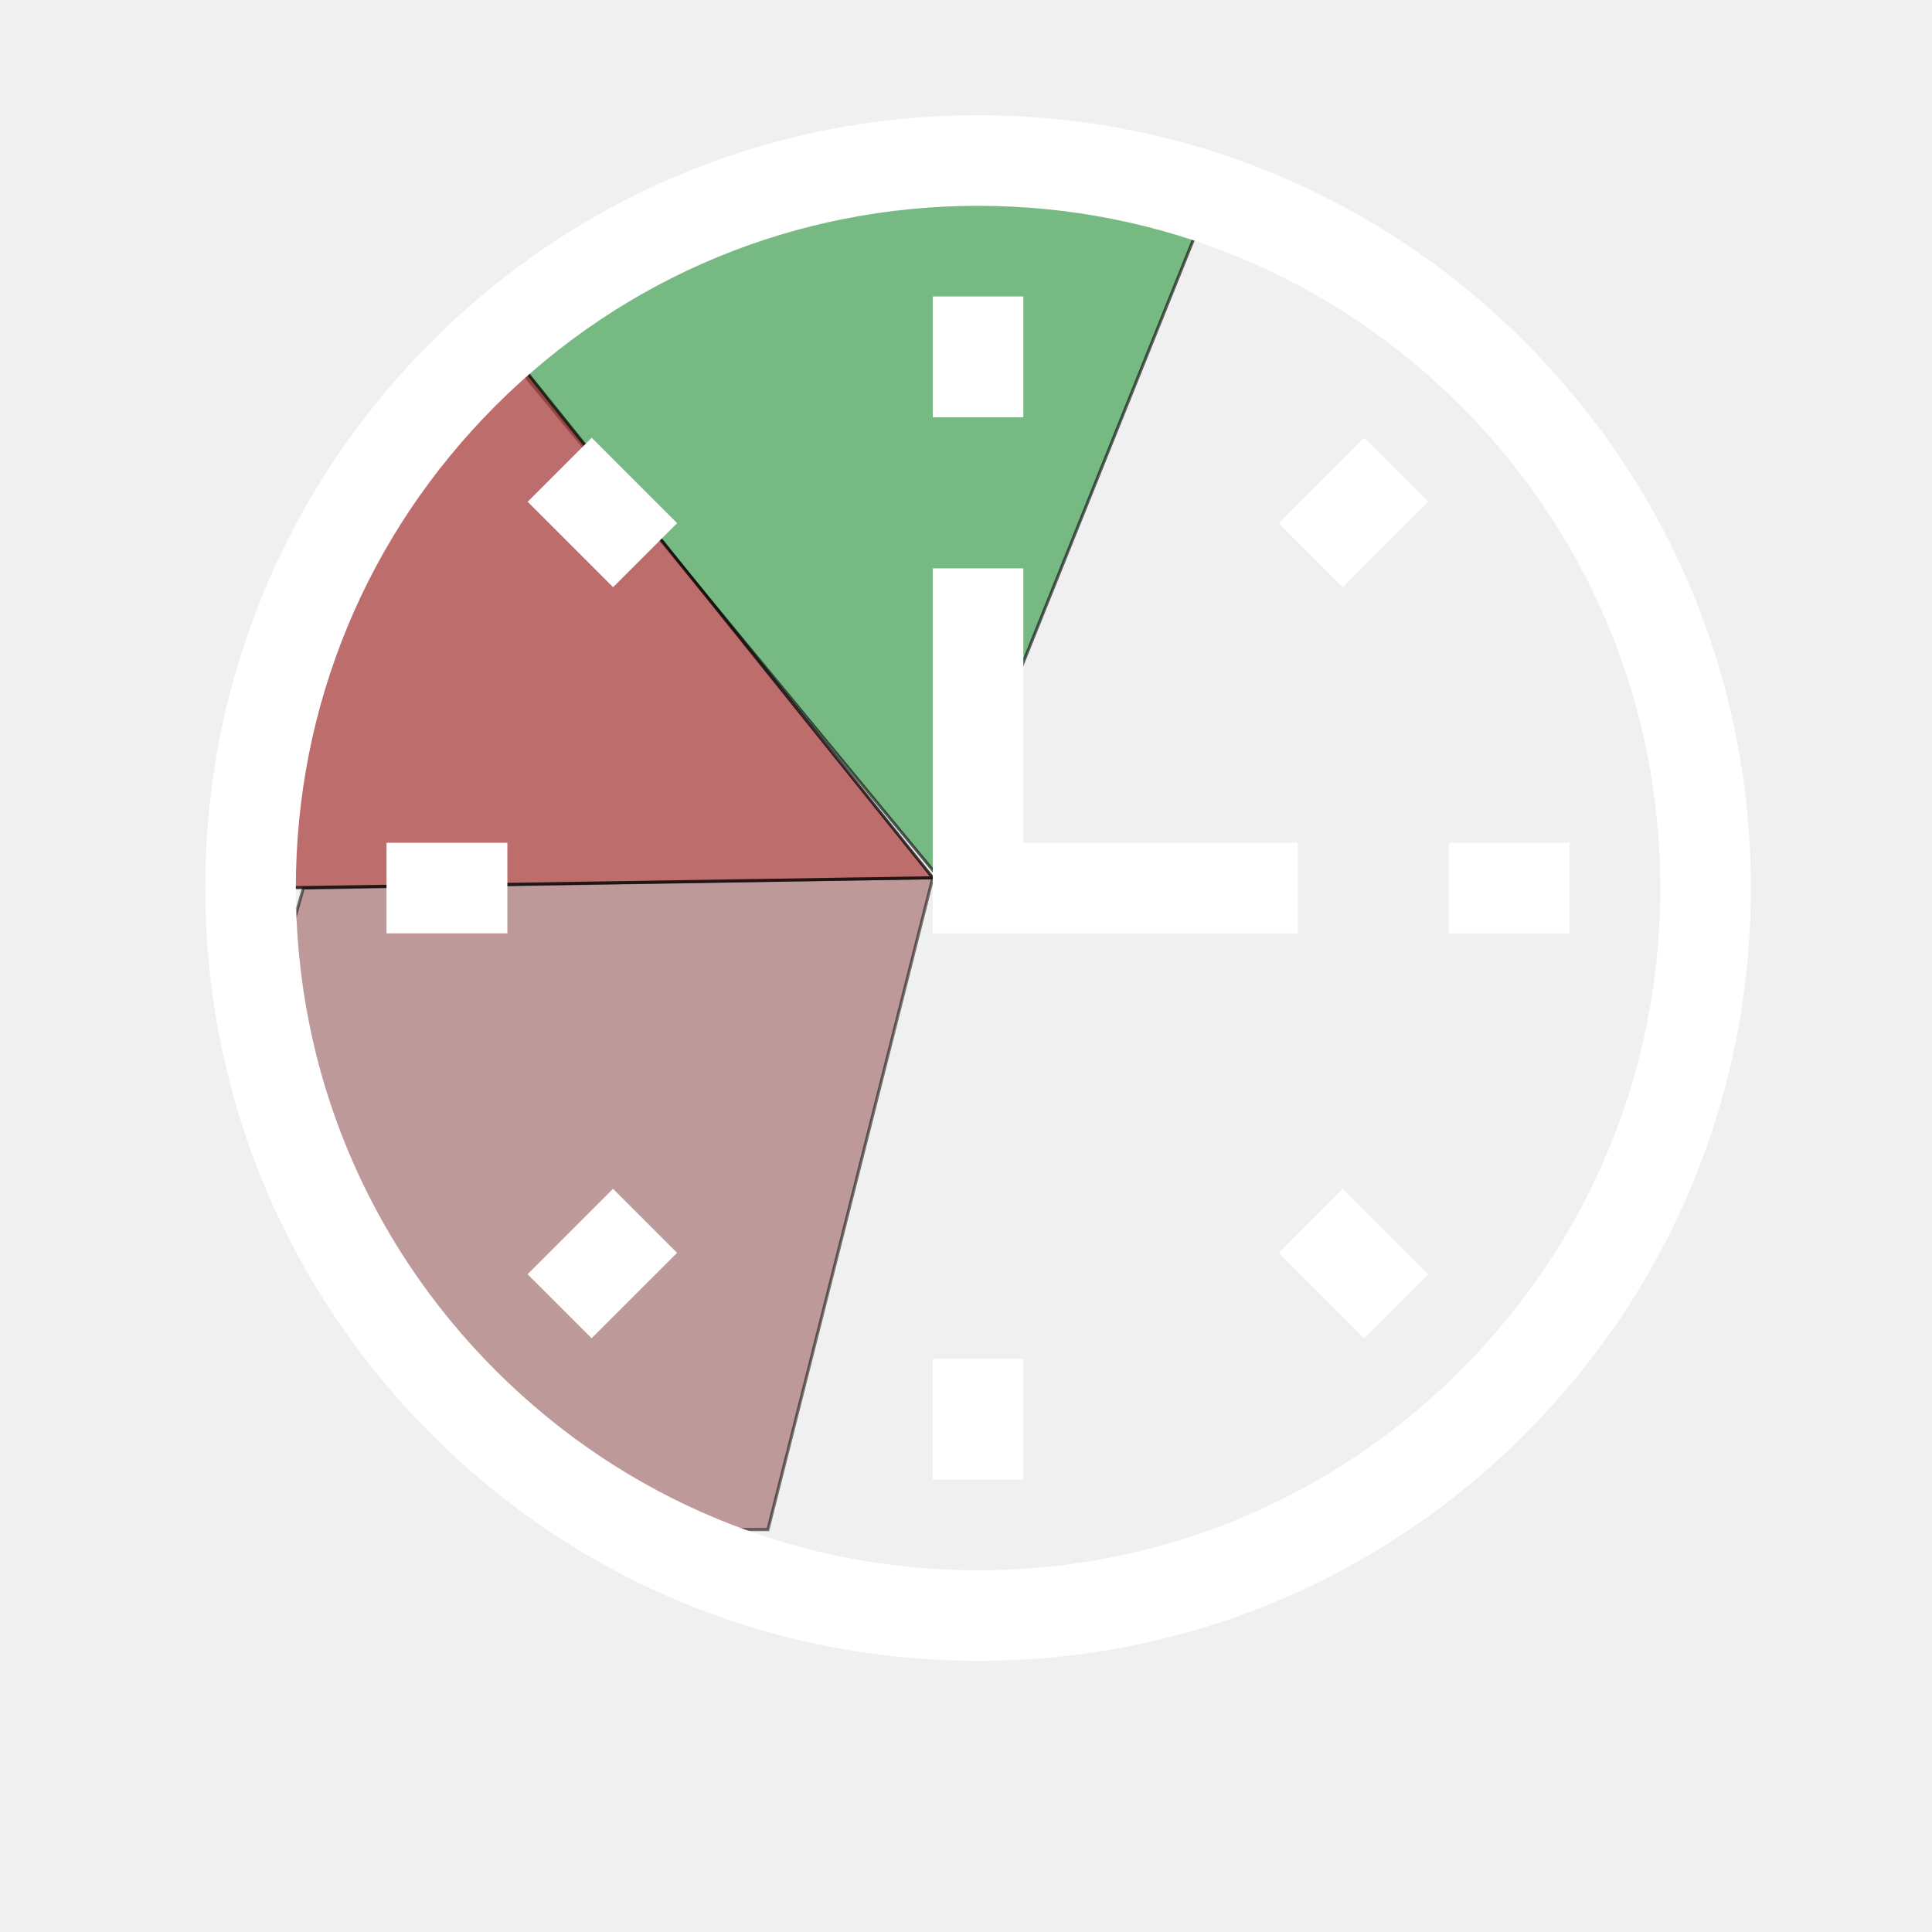
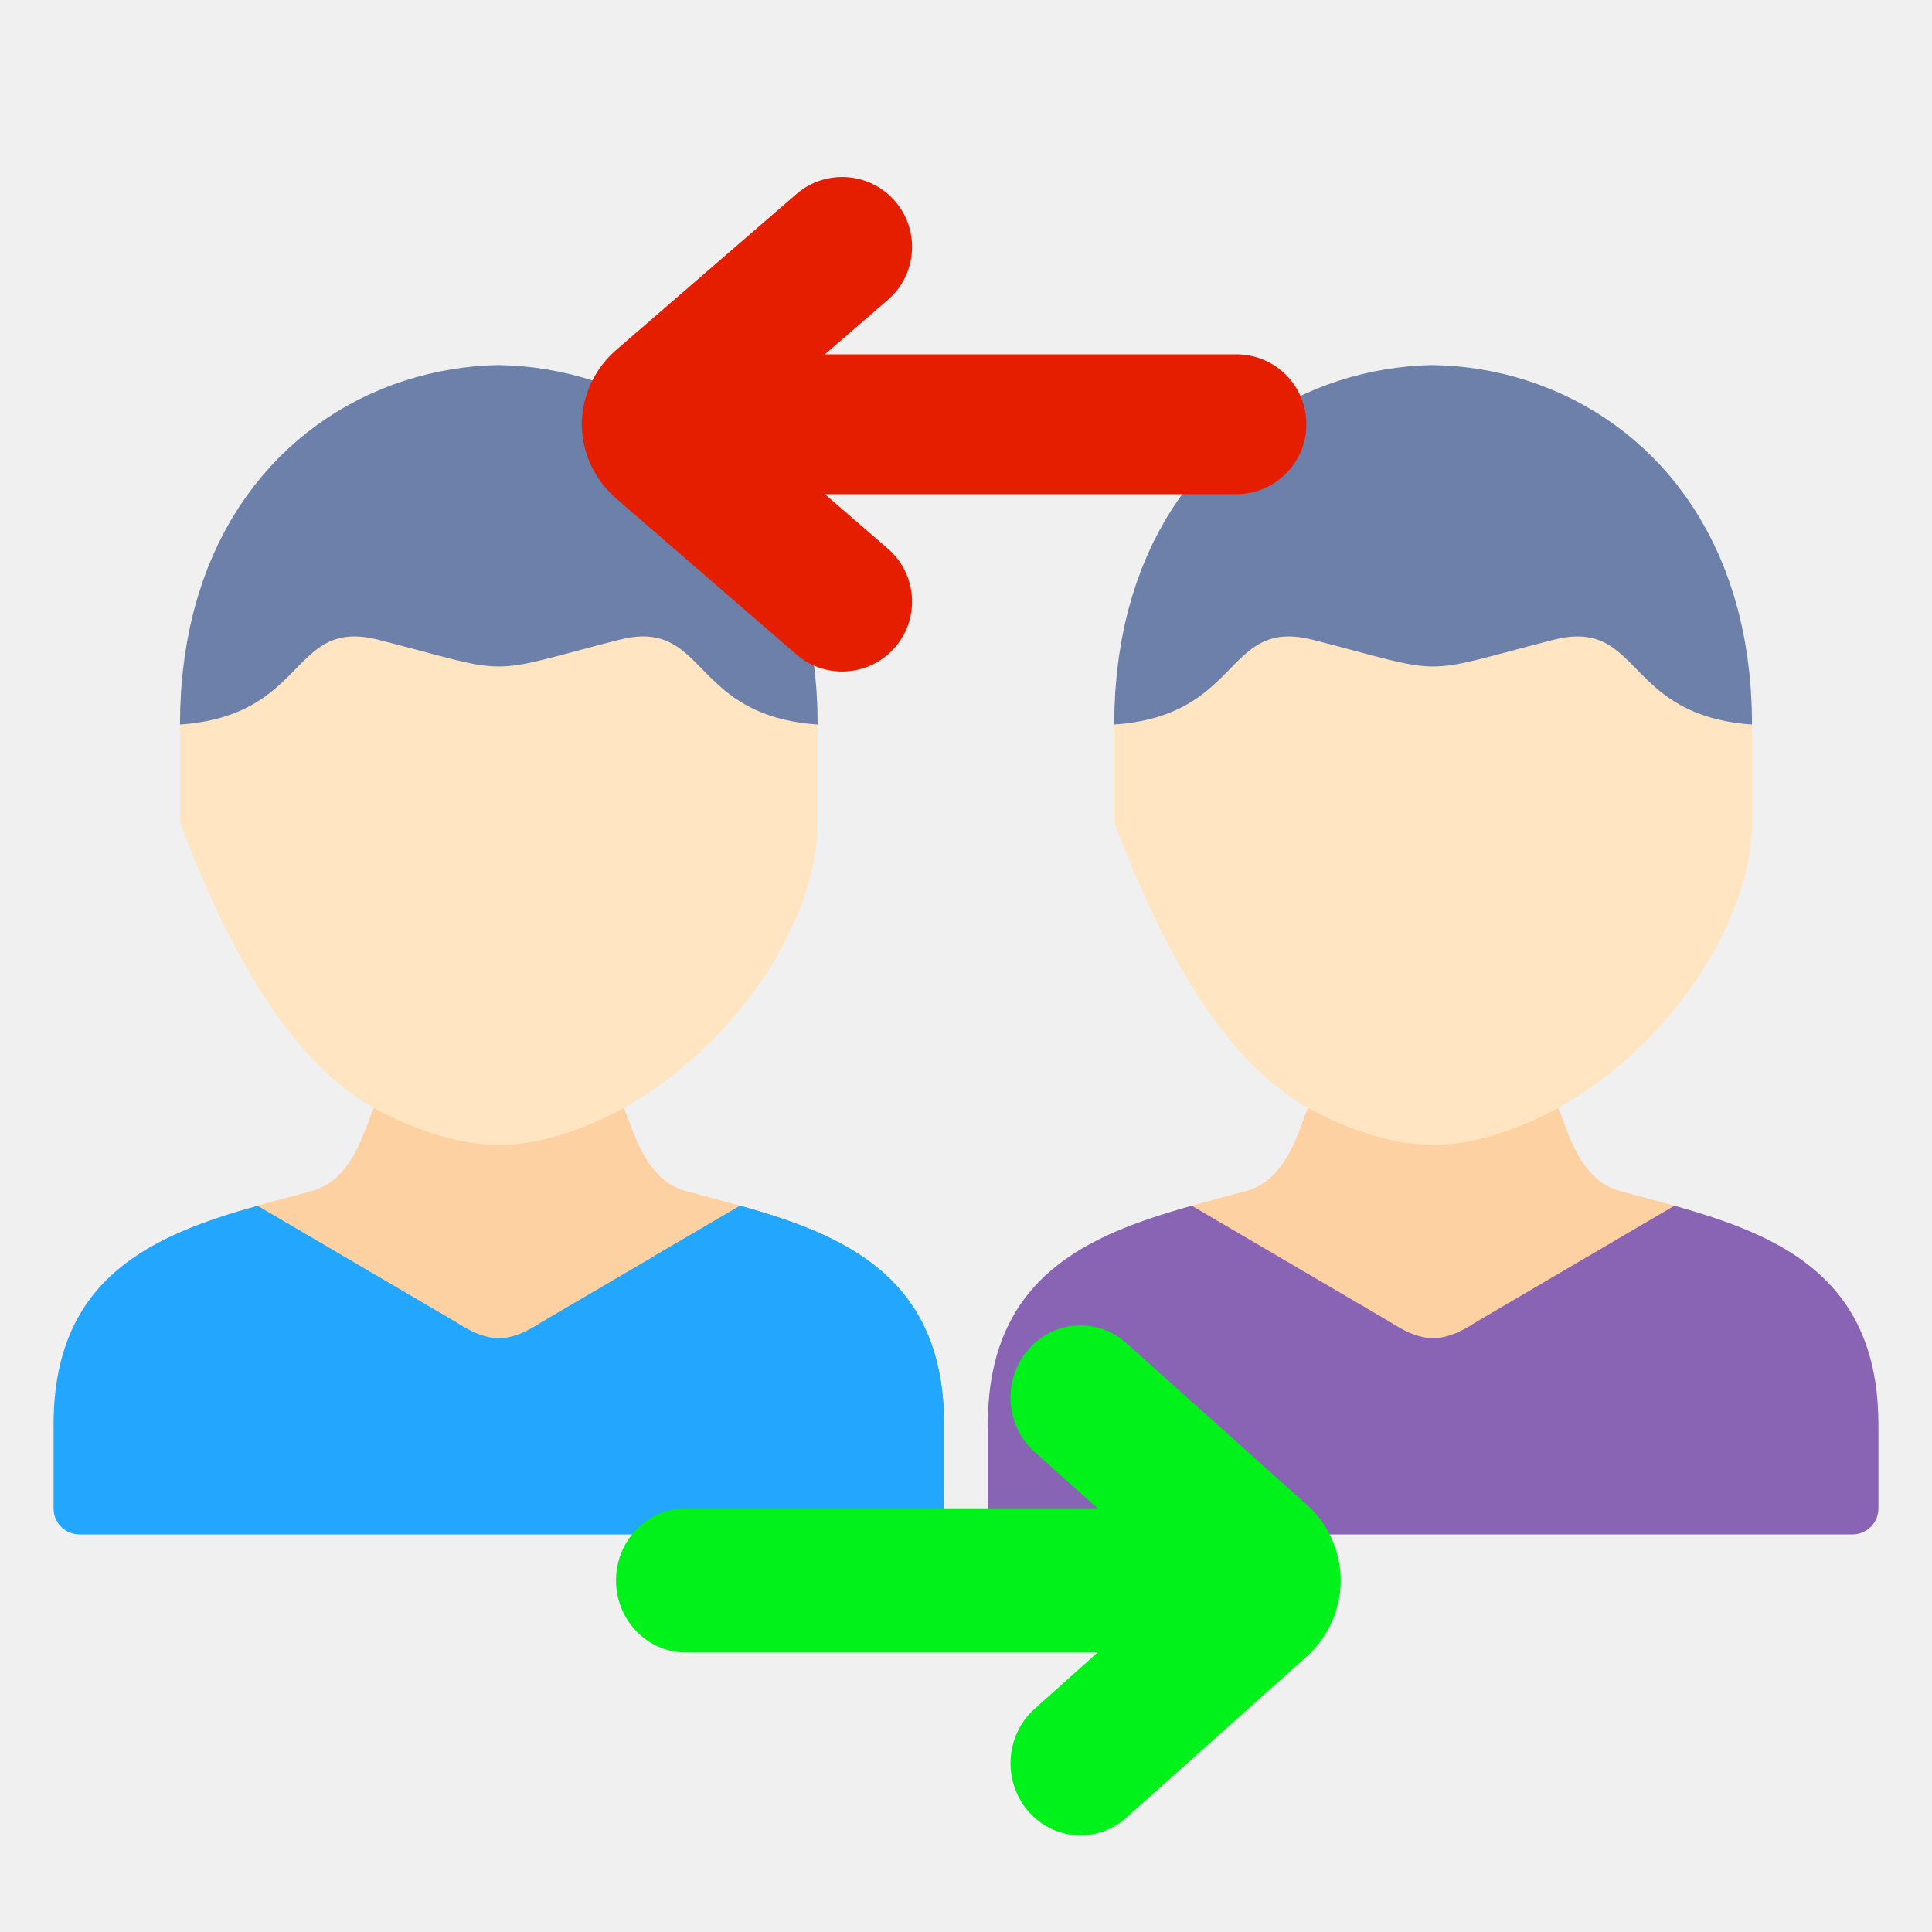
- <svg xmlns="http://www.w3.org/2000/svg" xmlns:xlink="http://www.w3.org/1999/xlink" version="1.1" preserveAspectRatio="xMidYMid meet" viewBox="0 0 640 640" width="50" height="50">
+ <svg xmlns="http://www.w3.org/2000/svg" xmlns:xlink="http://www.w3.org/1999/xlink" version="1.1" preserveAspectRatio="xMidYMid meet" viewBox="0 0 640 640" width="640" height="640">
  <defs>
-     <path d="M171.42 121.51L206.86 79.47L363.87 42.72L396.53 76.39L310.53 290.11L171.42 121.51Z" id="b1pTyg5rVs" />
-     <path d="M88.56 336.11L133.89 427.96L215.02 506.7L254.39 506.7L309 290.77L100.49 294.18L88.56 336.11Z" id="aJtlAfwdJ" />
-     <path d="M168.07 115.4L141.05 145.01L111.23 164.32L88.56 294.18L309 290.77L168.07 115.4Z" id="b1ngCAiLIr" />
-     <path d="M142.98 475.2C94.63 426.84 68 362.56 68 294.18C68 225.8 94.63 161.51 142.98 113.16C191.33 64.8 255.62 38.18 324 38.18C392.38 38.18 456.67 64.8 505.02 113.16C553.37 161.51 580 225.8 580 294.18C580 362.56 553.37 426.84 505.02 475.2C456.67 523.55 392.38 550.18 324 550.18C255.62 550.18 191.33 523.55 142.98 475.2ZM164.19 134.37C121.51 177.06 98 233.81 98 294.18C98 354.54 121.51 411.3 164.19 453.98C206.88 496.67 263.63 520.18 324 520.18C384.37 520.18 441.12 496.67 483.81 453.98C526.49 411.3 550 354.54 550 294.18C550 233.81 526.49 177.06 483.81 134.37C441.12 91.68 384.37 68.18 324 68.18C263.63 68.18 206.88 91.68 164.19 134.37Z" id="a2gz9RYMka" />
-     <path d="M309 98.21L339 98.21L339 138.24L309 138.24L309 98.21Z" id="b1ILvTfjGn" />
-     <path d="M423.6 173.33L451.91 145.03L473.12 166.24L444.81 194.54L423.6 173.33Z" id="gO7Scfq6k" />
-     <path d="M479.93 279.18L519.96 279.18L519.96 309.18L479.93 309.18L479.93 279.18Z" id="bFtiGMST" />
-     <path d="M423.58 415.04L444.79 393.83L473.09 422.14L451.88 443.35L423.58 415.04Z" id="b4SPIJYaaO" />
-     <path d="M309 450.11L339 450.11L339 490.14L309 490.14L309 450.11Z" id="a7fG6er4T2" />
-     <path d="M174.77 422.11L203.08 393.81L224.29 415.02L195.98 443.32L174.77 422.11Z" id="kXoiR21R6" />
-     <path d="M128.04 279.18L168.07 279.18L168.07 309.18L128.04 309.18L128.04 279.18Z" id="djO5hM7yA" />
-     <path d="M174.8 166.22L196.01 145.01L224.31 173.31L203.1 194.52L174.8 166.22Z" id="b1gtHo5Wof" />
-     <path d="M429.89 309.18L309 309.18L309 188.28L339 188.28L339 279.18L429.89 279.18L429.89 309.18Z" id="c1KYWvPLQh" />
-     <path d="" id="d1tBcAMVQ" />
+     <path d="M258.02 179.85L258.03 179.86L259.84 183.79L259.97 184.07L261.16 186.94L261.44 187.6L261.78 188.43L261.78 188.43L263.44 192.93L263.44 192.94L264.94 197.59L264.94 197.59L266.29 202.38L267.47 207.32L268.48 212.41L269.32 217.64L269.98 223.02L270.46 228.54L270.76 234.21L270.85 240.02L174.1 262.21L59.62 240.02L59.72 234.21L60.01 228.54L60.49 223.02L61.16 217.64L62 212.41L63.01 207.32L64.19 202.38L65.54 197.59L67.04 192.94L68.7 188.43L70.5 184.07L72.45 179.86L74.54 175.79L76.76 171.86L79.11 168.08L81.59 164.45L84.18 160.96L86.89 157.62L89.7 154.42L92.62 151.37L95.64 148.47L98.75 145.71L101.95 143.09L105.24 140.62L108.61 138.3L112.05 136.12L115.55 134.09L119.13 132.2L122.76 130.46L126.45 128.87L130.19 127.42L133.97 126.12L137.79 124.96L141.65 123.95L145.53 123.08L149.44 122.36L153.37 121.79L156.07 121.49L156.02 121.47L156.25 121.45L156.49 121.43L156.72 121.41L156.95 121.38L157.18 121.36L157.41 121.34L157.64 121.32L157.87 121.3L158.1 121.28L158.33 121.26L158.56 121.25L158.79 121.23L159.02 121.21L159.25 121.19L159.48 121.18L159.71 121.16L159.94 121.15L160.17 121.13L160.4 121.12L160.63 121.11L160.86 121.09L161.09 121.08L161.32 121.07L161.55 121.06L161.78 121.04L162.01 121.03L162.24 121.02L162.47 121.01L162.7 121L162.93 121L163.16 120.99L163.39 120.98L163.62 120.97L163.85 120.97L164.08 120.96L164.31 120.95L164.54 120.95L164.78 120.94L165.01 120.94L165.24 120.94L169.2 121.07L173.16 121.36L177.1 121.78L181.03 122.36L184.94 123.08L188.83 123.94L192.69 124.96L196.51 126.11L200.29 127.42L204.03 128.87L207.72 130.46L211.35 132.2L214.92 134.09L218.43 136.12L221.87 138.3L225.24 140.62L228.52 143.09L231.72 145.71L234.84 148.47L237.86 151.37L240.78 154.42L243.59 157.62L246.3 160.96L248.89 164.45L251.36 168.08L251.37 168.08L253.71 171.86L255.94 175.79L255.94 175.79L258.02 179.85Z" id="aXEyQDdeE" />
+     <path d="M17.75 499.74C17.75 502.56 19.14 505.07 21.24 506.63C22.63 507.66 24.37 508.29 26.25 508.29C54.05 508.29 276.42 508.29 304.22 508.29C306.1 508.29 307.84 507.66 309.23 506.63C311.38 505.07 312.72 502.56 312.72 499.74C312.72 496.96 312.72 474.66 312.72 471.88C312.72 422.76 279.35 409.02 245.18 399.41C229.19 399.41 101.29 399.41 85.3 399.41C51.13 409.02 17.75 422.76 17.75 471.88C17.75 471.88 17.75 496.96 17.75 499.74Z" id="bf2zunANq" />
+     <path d="M206.62 367.02L206.83 367.47L207.05 367.97L207.28 368.51L207.51 369.09L207.74 369.7L207.99 370.35L208.24 371.02L208.5 371.73L208.78 372.46L209.06 373.21L209.36 373.99L209.66 374.78L209.98 375.59L210.32 376.41L210.67 377.24L211.04 378.09L211.42 378.93L211.83 379.79L212.25 380.64L212.69 381.49L213.15 382.34L213.63 383.18L214.14 384.01L214.67 384.84L215.22 385.65L215.8 386.44L216.4 387.21L217.03 387.97L217.69 388.7L218.38 389.4L219.1 390.08L219.84 390.72L220.62 391.33L221.43 391.91L222.27 392.45L223.15 392.95L224.06 393.4L225.01 393.81L225.99 394.17L227.01 394.49L227.46 394.61L227.91 394.73L228.35 394.85L228.8 394.97L229.25 395.09L229.7 395.21L230.15 395.33L230.6 395.45L231.05 395.57L231.51 395.69L231.96 395.82L232.41 395.94L232.86 396.06L233.32 396.18L233.77 396.3L234.22 396.42L234.68 396.55L235.13 396.67L235.59 396.79L236.04 396.91L236.5 397.03L236.96 397.16L237.41 397.28L237.87 397.4L238.32 397.53L238.78 397.65L239.24 397.77L239.69 397.9L240.15 398.02L240.61 398.15L241.06 398.27L241.52 398.4L241.98 398.52L242.44 398.65L242.89 398.77L243.35 398.9L243.81 399.02L244.26 399.15L244.72 399.28L245.18 399.41L215.88 416.58L215.88 416.58L179.55 437.88L178.72 438.4L177.92 438.9L177.12 439.38L176.34 439.82L175.58 440.24L174.83 440.63L174.09 441L173.37 441.33L172.65 441.65L171.95 441.93L171.25 442.19L170.56 442.41L169.88 442.62L169.2 442.79L168.54 442.94L167.87 443.06L167.21 443.16L166.55 443.23L165.89 443.27L165.24 443.28L164.58 443.27L163.92 443.23L163.26 443.16L162.6 443.06L161.94 442.94L161.27 442.79L160.59 442.62L159.91 442.41L159.22 442.19L158.53 441.93L157.82 441.65L157.11 441.33L156.38 441L155.64 440.63L154.89 440.24L154.13 439.82L153.35 439.38L152.56 438.9L151.75 438.4L150.92 437.88L85.3 399.41L85.76 399.28L86.21 399.15L86.67 399.02L87.13 398.9L87.58 398.77L88.04 398.65L88.5 398.52L88.95 398.4L89.41 398.27L89.87 398.15L90.32 398.02L90.78 397.9L91.24 397.77L91.69 397.65L92.15 397.53L92.61 397.4L93.06 397.28L93.52 397.16L93.98 397.03L94.43 396.91L94.89 396.79L95.34 396.67L95.8 396.55L96.25 396.42L96.7 396.3L97.16 396.18L98.06 395.94L98.52 395.82L98.97 395.69L99.42 395.57L99.87 395.45L100.32 395.33L100.77 395.21L101.22 395.09L101.67 394.97L102.12 394.85L102.57 394.73L103.02 394.61L103.46 394.49L104.48 394.17L105.47 393.81L106.41 393.4L107.33 392.95L108.2 392.45L109.05 391.91L109.86 391.34L110.63 390.72L111.38 390.08L112.1 389.4L112.37 389.12L112.36 389.12L112.87 388.59L113.36 388.06L113.74 387.61L113.92 387.4L114.16 387.1L114.68 386.44L115.25 385.65L115.81 384.84L116.34 384.01L116.84 383.18L117.33 382.34L117.79 381.49L118.23 380.64L118.65 379.79L119.05 378.93L119.44 378.09L119.8 377.24L120.16 376.41L120.49 375.59L120.81 374.78L121.12 373.99L121.41 373.21L121.7 372.46L121.97 371.73L122.23 371.02L122.49 370.35L122.73 369.7L122.97 369.09L123.2 368.51L123.42 367.97L123.64 367.47L123.68 367.4L123.7 367.35L123.86 367.02L123.86 367.02L123.86 367.02L206.61 367.02L206.61 367.02L206.62 367.02Z" id="a3uSk9OVko" />
+     <path d="M205.53 367.62L205.16 367.81L204.8 368.01L204.43 368.2L204.07 368.39L203.7 368.59L203.33 368.77L202.97 368.96L202.6 369.15L202.23 369.33L201.86 369.52L201.49 369.7L201.12 369.88L200.75 370.06L200.38 370.24L200.01 370.42L199.64 370.59L199.26 370.76L198.89 370.94L198.52 371.11L198.14 371.28L197.77 371.44L197.39 371.61L197.01 371.77L196.64 371.94L196.26 372.1L195.88 372.26L195.5 372.42L195.12 372.57L194.74 372.73L194.36 372.88L193.98 373.03L193.6 373.18L193.21 373.33L192.83 373.48L192.45 373.62L192.06 373.77L191.68 373.91L191.68 373.91L190.25 374.43L188.84 374.92L187.45 375.39L186.07 375.83L184.7 376.24L183.35 376.63L182.01 376.99L180.68 377.32L179.35 377.63L178.04 377.91L176.74 378.16L175.44 378.39L174.15 378.59L172.87 378.76L171.59 378.91L170.31 379.03L169.04 379.12L167.77 379.19L166.5 379.23L165.24 379.24L163.97 379.23L162.7 379.19L161.44 379.12L160.16 379.03L158.89 378.91L157.61 378.76L156.33 378.59L155.04 378.39L153.74 378.16L152.43 377.91L151.12 377.63L149.8 377.32L148.47 376.99L147.13 376.63L145.77 376.24L144.41 375.83L143.03 375.39L141.63 374.92L140.23 374.43L138.8 373.91L138.8 373.91L138.42 373.77L138.04 373.62L137.65 373.48L137.27 373.33L136.89 373.18L136.82 373.15L136.69 373.1L136.48 373.02L136.33 372.97L136.19 372.91L135.98 372.83L136.01 372.83L135.75 372.73L135.37 372.57L134.99 372.42L134.62 372.26L134.24 372.1L133.86 371.94L133.48 371.77L133.11 371.61L132.73 371.44L132.35 371.28L131.98 371.11L131.6 370.94L131.23 370.77L130.86 370.59L130.48 370.42L130.11 370.24L129.74 370.06L129.37 369.88L128.99 369.7L128.62 369.52L128.25 369.34L127.88 369.15L127.52 368.96L127.15 368.78L126.78 368.59L126.41 368.4L126.05 368.2L125.68 368.01L125.31 367.81L124.95 367.62L124.59 367.42L124.22 367.22L123.86 367.02L122.04 365.97L120.24 364.86L118.44 363.67L116.66 362.42L114.88 361.11L113.12 359.72L111.37 358.27L109.62 356.75L107.89 355.16L106.17 353.5L104.46 351.78L102.77 349.99L101.08 348.13L99.4 346.2L97.74 344.2L96.08 342.14L94.44 340.01L92.81 337.81L91.18 335.55L89.57 333.21L87.97 330.81L86.38 328.34L84.8 325.8L83.24 323.2L81.68 320.53L80.13 317.79L78.6 314.98L77.07 312.1L75.56 309.16L74.06 306.15L72.56 303.07L71.08 299.93L69.61 296.71L68.15 293.43L66.71 290.08L65.27 286.66L63.84 283.18L62.43 279.63L61.02 276.01L59.63 272.32L59.63 240.02L62.74 239.74L65.68 239.36L68.45 238.87L71.07 238.3L73.52 237.64L75.84 236.9L78.02 236.1L80.07 235.22L81.99 234.29L83.81 233.3L85.52 232.27L87.14 231.2L88.66 230.1L90.11 228.97L91.48 227.82L92.79 226.66L94.04 225.49L95.25 224.33L96.41 223.17L97.54 222.02L98.64 220.89L99.73 219.79L100.81 218.72L101.89 217.7L102.97 216.71L104.07 215.78L105.19 214.91L106.35 214.11L107.54 213.38L108.78 212.72L110.07 212.16L111.43 211.68L112.86 211.3L114.37 211.03L115.96 210.87L117.65 210.83L119.44 210.91L121.35 211.12L123.37 211.48L125.52 211.97L127.2 212.41L128.83 212.83L130.41 213.24L131.94 213.64L133.43 214.03L134.86 214.41L136.25 214.78L137.6 215.14L138.9 215.48L140.16 215.82L141.38 216.14L142.56 216.46L143.7 216.76L144.81 217.05L145.88 217.33L146.92 217.6L147.93 217.86L148.9 218.11L149.85 218.35L150.76 218.57L151.65 218.79L152.52 218.99L153.36 219.19L154.18 219.37L154.97 219.54L155.75 219.7L156.5 219.85L157.24 219.99L157.97 220.11L158.67 220.23L159.37 220.34L160.05 220.43L160.72 220.51L161.39 220.58L162.04 220.64L162.69 220.69L163.33 220.73L163.97 220.76L164.61 220.78L165.24 220.78L165.88 220.78L166.52 220.76L167.16 220.73L167.8 220.69L168.45 220.64L169.11 220.58L169.77 220.51L170.44 220.43L171.13 220.34L171.82 220.23L172.53 220.11L173.26 219.99L174 219.85L174.75 219.7L175.53 219.54L176.32 219.37L177.14 219.19L177.98 218.99L178.84 218.79L179.73 218.57L180.65 218.35L181.59 218.11L182.57 217.86L183.57 217.6L184.61 217.33L185.68 217.05L186.79 216.76L187.93 216.46L189.11 216.15L190.33 215.82L191.59 215.48L192.89 215.14L194.23 214.78L195.62 214.41L197.05 214.03L198.54 213.64L200.07 213.24L201.65 212.83L203.28 212.41L204.96 211.97L207.11 211.48L209.13 211.12L211.04 210.91L212.83 210.83L214.52 210.87L216.11 211.03L217.62 211.3L219.05 211.68L220.41 212.16L221.71 212.72L222.95 213.38L224.14 214.11L225.3 214.91L226.42 215.78L227.52 216.71L228.61 217.7L229.69 218.72L230.77 219.79L231.85 220.89L232.96 222.02L234.09 223.17L235.25 224.33L236.46 225.49L237.71 226.66L239.02 227.82L240.39 228.97L241.84 230.1L243.36 231.2L244.98 232.27L246.69 233.3L248.49 234.28L248.52 234.3L250.43 235.22L252.36 236.04L252.58 236.14L254.6 236.88L254.78 236.95L256.84 237.6L257.02 237.66L259.23 238.25L259.64 238.35L261.99 238.86L262.17 238.9L264.54 239.31L264.95 239.38L267.52 239.71L268.05 239.77L270.85 240.02L270.85 272.32L270.8 274.84L270.65 277.39L270.39 279.96L270.04 282.55L269.59 285.16L269.05 287.79L268.41 290.42L267.68 293.07L266.86 295.72L265.95 298.38L264.96 301.04L263.88 303.7L262.72 306.35L261.47 309L260.15 311.64L258.75 314.27L257.28 316.89L255.73 319.48L254.11 322.06L252.42 324.62L250.67 327.15L248.84 329.65L246.95 332.13L245 334.57L242.98 336.97L240.91 339.34L238.78 341.67L236.59 343.95L234.35 346.19L232.05 348.38L229.71 350.52L227.31 352.6L224.87 354.63L222.39 356.6L219.86 358.5L217.29 360.35L214.67 362.12L212.02 363.83L209.34 365.46L206.62 367.02L206.25 367.22L205.89 367.42L205.53 367.62Z" id="b2BhQaPok1" />
+     <path d="M215.88 416.58C250.05 426.2 283.42 439.98 283.42 489.05C283.42 490.22 283.42 496.08 283.42 506.63L283.42 508.29C295.9 508.29 302.84 508.29 304.22 508.29C306.1 508.29 307.84 507.66 309.23 506.63C311.38 505.07 312.72 502.56 312.72 499.74C312.72 496.96 312.72 474.66 312.72 471.88C312.72 422.76 279.35 409.02 245.18 399.41C239.32 402.84 221.74 413.15 215.88 416.58Z" id="eS07m13eE" />
+     <path d="M575.81 202.38L575.81 202.38L575.81 202.38L576.99 207.32L578 212.41L578.84 217.64L578.84 217.64L578.87 217.81L579.51 223.02L579.99 228.54L580.28 234.21L580.38 240.02L580.38 240.02L483.58 262.21L369.1 240.02L369.2 234.21L369.49 228.54L369.97 223.02L370.64 217.64L371.48 212.41L372.49 207.32L373.67 202.38L375.02 197.59L376.53 192.94L378.18 188.43L379.99 184.07L381.94 179.86L384.03 175.79L386.25 171.86L388.6 168.08L391.08 164.45L393.67 160.96L396.38 157.62L399.2 154.42L402.12 151.37L405.14 148.47L408.25 145.71L411.45 143.09L414.74 140.62L418.1 138.3L421.54 136.12L425.05 134.09L428.63 132.2L432.26 130.46L435.95 128.87L439.68 127.42L443.46 126.12L447.28 124.96L451.14 123.95L455.02 123.08L458.93 122.36L462.86 121.79L465.59 121.49L465.55 121.47L465.78 121.45L466 121.43L466.23 121.41L466.46 121.38L466.69 121.36L466.92 121.34L467.15 121.32L467.38 121.3L467.61 121.28L467.84 121.26L468.07 121.25L468.3 121.23L468.52 121.21L468.75 121.19L468.98 121.18L469.21 121.16L469.44 121.15L469.67 121.13L469.9 121.12L470.13 121.11L470.36 121.09L470.59 121.08L470.82 121.07L471.05 121.06L471.28 121.04L471.51 121.03L471.74 121.02L471.97 121.01L472.2 121L472.43 121L472.66 120.99L472.89 120.98L473.12 120.97L473.35 120.97L473.58 120.96L473.8 120.95L474.03 120.95L474.26 120.94L474.49 120.94L474.72 120.94L478.68 121.07L482.64 121.36L486.58 121.78L490.51 122.36L494.43 123.08L498.31 123.94L502.17 124.96L505.99 126.11L509.78 127.42L513.51 128.87L517.2 130.46L520.84 132.2L524.41 134.09L527.92 136.12L531.37 138.3L534.73 140.62L538.02 143.09L541.22 145.71L544.34 148.47L547.36 151.37L550.28 154.42L553.1 157.62L555.81 160.96L558.4 164.45L560.88 168.08L563.23 171.86L565.45 175.79L567.54 179.85L569.49 184.07L571.3 188.43L572.96 192.93L572.96 192.94L574.46 197.59L575.81 202.38Z" id="a3ETj2EzwW" />
+     <path d="M579.63 407.88L582 408.92L584.33 410.02L586.61 411.16L588.86 412.36L591.06 413.61L593.21 414.92L595.31 416.3L597.35 417.74L599.34 419.25L601.27 420.83L603.13 422.48L604.92 424.21L606.65 426.02L606.65 426.02L608.3 427.92L609.87 429.9L610.52 430.8L611.37 431.96L611.46 432.11L612.78 434.12L614.11 436.38L615.34 438.73L615.79 439.68L616.49 441.18L616.58 441.41L617.54 443.74L618.5 446.4L619.35 449.17L620.1 452.06L620.74 455.05L621.28 458.17L621.7 461.41L621.89 463.59L622 464.77L622.18 468.26L622.25 471.88L622.25 499.74L622.24 499.95L622.24 500.16L622.22 500.37L622.21 500.58L622.18 500.78L622.15 500.99L622.15 500.99L622.12 501.19L622.08 501.39L622.08 501.39L622.04 501.59L622.04 501.59L622 501.79L622 501.79L621.94 501.98L621.89 502.18L621.89 502.18L621.83 502.37L621.83 502.37L621.76 502.56L621.76 502.56L621.69 502.75L621.62 502.93L621.54 503.12L621.46 503.3L621.38 503.48L621.37 503.48L621.28 503.66L621.28 503.66L621.19 503.83L621.19 503.83L621.09 504L621.09 504.01L620.99 504.17L620.88 504.34L620.77 504.51L620.66 504.67L620.66 504.67L620.54 504.83L620.42 504.99L620.42 504.99L620.3 505.14L620.17 505.29L620.17 505.29L620.04 505.44L619.91 505.59L619.77 505.73L619.77 505.73L619.63 505.87L619.63 505.87L619.48 506L619.33 506.13L619.18 506.26L619.03 506.39L618.87 506.51L618.71 506.63L618.61 506.71L618.5 506.78L618.39 506.86L618.29 506.93L618.18 507L618.07 507.07L617.95 507.13L617.84 507.2L617.72 507.26L617.61 507.32L617.49 507.39L617.37 507.44L617.25 507.5L617.13 507.56L617.01 507.61L616.89 507.66L616.77 507.71L616.64 507.76L616.52 507.8L616.39 507.85L616.27 507.89L616.14 507.93L616.01 507.97L615.88 508L615.75 508.04L615.62 508.07L615.48 508.1L615.35 508.12L615.22 508.15L615.08 508.17L614.95 508.19L614.81 508.21L614.68 508.23L614.54 508.25L614.4 508.26L614.26 508.27L614.12 508.28L613.98 508.28L613.84 508.29L613.7 508.29L335.73 508.29L335.59 508.29L335.45 508.28L335.31 508.28L335.18 508.27L335.04 508.26L334.9 508.25L334.76 508.23L334.63 508.21L334.49 508.19L334.36 508.17L334.23 508.15L334.09 508.12L333.96 508.1L333.83 508.07L333.7 508.04L333.57 508L333.44 507.97L333.31 507.93L333.19 507.89L333.06 507.85L332.94 507.8L332.81 507.76L332.69 507.71L332.56 507.66L332.44 507.61L332.32 507.56L332.2 507.5L332.08 507.44L331.96 507.39L331.85 507.32L331.73 507.26L331.61 507.2L331.5 507.13L331.39 507.07L331.27 507L331.16 506.93L331.05 506.86L330.94 506.78L330.83 506.71L330.72 506.63L330.57 506.51L330.41 506.39L330.26 506.26L330.12 506.14L329.97 506L329.83 505.87L329.69 505.73L329.55 505.59L329.42 505.44L329.29 505.29L329.17 505.14L329.04 504.99L328.92 504.83L328.81 504.67L328.7 504.51L328.59 504.34L328.48 504.18L328.38 504.01L328.28 503.83L328.19 503.66L328.1 503.48L328.02 503.3L327.93 503.12L327.86 502.94L327.78 502.75L327.72 502.56L327.65 502.37L327.59 502.18L327.54 501.98L327.48 501.79L327.44 501.59L327.4 501.39L327.36 501.19L327.33 500.99L327.3 500.78L327.28 500.58L327.26 500.37L327.24 500.16L327.24 499.95L327.23 499.74L327.23 471.88L327.3 468.26L327.48 464.77L327.78 461.41L328.2 458.17L328.74 455.05L329.38 452.06L330.13 449.17L330.98 446.4L331.93 443.74L332.98 441.18L334.13 438.73L335.37 436.38L336.69 434.12L338.1 431.96L339.6 429.9L341.17 427.92L342.82 426.02L344.54 424.21L346.33 422.48L348.19 420.83L350.12 419.25L352.1 417.74L354.14 416.3L356.24 414.92L358.39 413.61L360.59 412.36L362.83 411.16L365.12 410.02L367.45 408.92L369.81 407.88L372.21 406.88L374.63 405.92L377.09 405L379.57 404.12L382.07 403.27L384.58 402.45L387.12 401.65L389.66 400.88L392.22 400.14L394.78 399.41L554.65 399.41L557.22 400.14L559.77 400.88L562.32 401.65L564.85 402.45L567.37 403.27L569.87 404.12L572.35 405L574.81 405.92L577.24 406.88L577.24 406.88L579.63 407.88Z" id="b3NC7Flst" />
+     <path d="M516.57 367.97L516.79 368.51L517.02 369.09L517.25 369.7L517.5 370.35L517.75 371.02L518.01 371.73L518.28 372.46L518.56 373.21L518.85 373.99L519.16 374.78L519.48 375.59L519.81 376.41L520.16 377.24L520.53 378.09L520.91 378.93L521.31 379.79L521.73 380.64L522.17 381.49L522.63 382.34L523.12 383.18L523.62 384.01L524.15 384.84L524.7 385.65L525.28 386.44L525.88 387.21L526.51 387.97L527.17 388.7L527.86 389.4L528.57 390.08L529.32 390.72L530.1 391.33L530.91 391.91L531.75 392.45L532.63 392.95L532.63 392.95L533.54 393.4L534.49 393.81L535.47 394.17L536.49 394.49L536.94 394.61L537.39 394.73L537.83 394.85L538.28 394.97L538.73 395.09L539.18 395.21L539.63 395.33L540.08 395.45L540.53 395.57L540.98 395.69L541.44 395.82L541.89 395.94L542.34 396.06L542.8 396.18L543.25 396.3L543.7 396.42L544.16 396.55L544.61 396.67L545.07 396.79L545.52 396.91L545.98 397.03L546.43 397.16L546.89 397.28L547.35 397.4L547.8 397.53L548.26 397.65L548.72 397.77L549.17 397.9L549.63 398.02L550.09 398.15L550.54 398.27L551 398.4L551.46 398.52L551.91 398.65L552.37 398.77L552.83 398.9L553.28 399.02L553.74 399.15L554.2 399.28L554.65 399.41L489.08 437.88L488.25 438.4L487.44 438.9L486.65 439.38L485.87 439.82L485.1 440.24L484.35 440.63L483.61 441L482.89 441.33L482.17 441.65L481.46 441.93L480.77 442.19L480.08 442.41L479.39 442.62L478.72 442.79L478.05 442.94L477.38 443.06L476.72 443.16L476.06 443.23L475.4 443.27L474.74 443.28L474.08 443.27L473.42 443.23L472.76 443.16L472.1 443.06L471.43 442.94L470.76 442.79L470.09 442.62L469.4 442.41L468.71 442.19L468.02 441.93L467.31 441.65L466.59 441.33L465.87 441L465.13 440.63L464.38 440.24L463.61 439.82L462.83 439.38L462.04 438.9L461.23 438.4L460.4 437.88L394.78 399.41L395.24 399.28L395.7 399.15L396.16 399.02L396.62 398.9L397.08 398.77L397.53 398.65L397.99 398.52L398.45 398.4L398.91 398.27L399.37 398.15L399.82 398.02L400.28 397.9L400.74 397.77L401.19 397.65L401.65 397.53L402.11 397.4L402.56 397.28L403.02 397.16L403.47 397.03L403.93 396.91L404.38 396.79L404.84 396.67L405.29 396.55L405.74 396.42L406.2 396.3L406.65 396.18L407.55 395.94L408 395.82L408.46 395.69L408.91 395.57L409.36 395.45L409.81 395.33L410.26 395.21L410.7 395.09L411.15 394.97L411.6 394.85L412.05 394.73L412.49 394.61L412.94 394.49L413.97 394.17L414.95 393.81L415.9 393.4L416.82 392.95L417.7 392.45L418.54 391.91L419.35 391.34L420.13 390.72L420.88 390.08L421.6 389.4L422.26 388.73L422.3 388.68L422.95 387.97L423.58 387.22L423.59 387.21L424.19 386.44L424.77 385.65L425.31 384.85L425.33 384.82L425.85 384.01L426.33 383.23L426.41 383.08L426.76 382.48L426.9 382.23L427.18 381.72L427.3 381.49L427.53 381.04L427.64 380.83L427.94 380.23L428.25 379.6L428.54 378.97L428.83 378.34L429.11 377.72L429.37 377.1L429.63 376.48L429.88 375.87L430.12 375.26L430.36 374.67L430.58 374.08L430.8 373.5L431.02 372.94L431.22 372.38L431.42 371.84L431.62 371.31L431.81 370.8L431.99 370.3L432.17 369.82L432.35 369.36L432.52 368.92L432.69 368.5L432.86 368.09L433.02 367.71L433.18 367.35L433.34 367.02L433.34 367.02L433.34 367.02L516.14 367.02L516.35 367.47L516.57 367.97Z" id="bunD1OMWD" />
+     <path d="M472.21 379.19L470.94 379.12L469.66 379.03L468.39 378.91L467.11 378.76L465.83 378.59L464.54 378.39L463.24 378.16L461.93 377.91L460.62 377.63L459.3 377.32L457.96 376.99L456.62 376.63L455.27 376.24L453.9 375.83L452.52 375.39L451.12 374.92L449.71 374.43L448.28 373.91L448.21 373.88L447.9 373.77L447.52 373.62L447.14 373.48L446.75 373.33L446.37 373.18L446.34 373.17L446.31 373.16L446.17 373.1L445.95 373.02L445.81 372.97L445.67 372.91L445.46 372.83L445.49 372.83L445.23 372.73L444.85 372.57L444.47 372.42L444.1 372.26L443.72 372.1L443.34 371.94L442.96 371.77L442.59 371.61L442.21 371.44L441.83 371.28L441.46 371.11L441.08 370.94L440.71 370.77L440.34 370.59L439.96 370.42L439.59 370.24L439.22 370.06L438.85 369.88L438.47 369.7L438.1 369.52L437.73 369.34L437.36 369.15L437 368.96L436.63 368.78L436.26 368.59L435.89 368.4L435.53 368.2L435.16 368.01L434.8 367.81L434.43 367.62L434.07 367.42L433.7 367.22L433.34 367.02L431.52 365.97L429.72 364.86L427.92 363.67L426.14 362.42L424.36 361.11L422.6 359.72L420.85 358.27L419.1 356.75L417.37 355.16L415.65 353.5L413.95 351.78L412.25 349.99L410.56 348.13L408.88 346.2L407.22 344.2L405.56 342.14L403.92 340.01L402.29 337.81L400.66 335.55L399.05 333.21L397.45 330.81L395.86 328.34L394.28 325.8L392.72 323.2L391.16 320.53L389.61 317.79L388.08 314.98L386.55 312.1L385.04 309.16L383.54 306.15L382.05 303.07L380.56 299.93L379.09 296.71L377.64 293.43L376.19 290.08L374.75 286.66L373.32 283.18L371.91 279.63L370.5 276.01L369.11 272.32L369.11 240.02L372.22 239.74L375.16 239.36L377.94 238.87L380.55 238.3L383.01 237.64L385.32 236.9L387.5 236.1L389.55 235.22L391.48 234.29L393.29 233.3L395 232.27L396.62 231.2L398.14 230.1L399.59 228.97L400.96 227.82L402.27 226.66L403.52 225.49L404.73 224.33L405.89 223.17L407.02 222.02L408.12 220.89L409.21 219.79L410.29 218.72L411.37 217.7L412.45 216.71L413.55 215.78L414.67 214.91L415.83 214.11L417.02 213.38L418.26 212.72L419.56 212.16L420.91 211.68L422.34 211.3L423.85 211.03L425.44 210.87L427.13 210.83L428.92 210.91L430.83 211.12L432.85 211.48L435 211.97L436.68 212.41L438.31 212.83L439.89 213.24L441.43 213.64L442.91 214.03L444.34 214.41L445.73 214.78L447.08 215.14L448.38 215.48L449.64 215.82L450.86 216.14L452.04 216.46L453.18 216.76L454.29 217.05L455.36 217.33L456.4 217.6L457.41 217.86L458.38 218.11L459.33 218.35L460.24 218.57L461.13 218.79L462 218.99L462.84 219.19L463.66 219.37L464.45 219.54L465.23 219.7L465.98 219.85L466.72 219.99L467.45 220.11L468.16 220.23L468.85 220.34L469.53 220.43L470.21 220.51L470.87 220.58L471.52 220.64L472.17 220.69L472.81 220.73L473.45 220.76L474.09 220.78L474.72 220.78L475.36 220.78L476 220.76L476.64 220.73L477.28 220.69L477.93 220.64L478.59 220.58L479.26 220.51L479.93 220.43L480.61 220.34L481.31 220.23L482.02 220.11L482.75 219.99L483.49 219.85L484.25 219.7L485.02 219.54L485.82 219.37L486.64 219.19L487.48 218.99L488.35 218.79L489.24 218.57L490.15 218.35L491.1 218.11L492.08 217.86L493.08 217.6L494.12 217.33L495.19 217.05L496.3 216.76L497.44 216.46L498.62 216.15L499.84 215.82L501.11 215.48L502.41 215.14L503.75 214.78L505.14 214.41L506.58 214.03L508.06 213.64L509.59 213.24L511.17 212.83L512.8 212.41L514.49 211.97L516.63 211.48L518.65 211.12L520.55 210.91L522.34 210.83L524.03 210.87L525.62 211.03L527.13 211.3L528.55 211.68L529.91 212.16L531.21 212.72L532.45 213.38L533.64 214.11L534.79 214.91L535.91 215.78L537.01 216.71L538.1 217.7L539.18 218.72L540.26 219.79L541.35 220.89L542.45 222.02L543.58 223.17L544.74 224.33L545.95 225.49L547.2 226.66L548.51 227.82L549.88 228.97L551.33 230.1L552.86 231.2L554.47 232.27L556.19 233.3L558 234.28L558.02 234.3L559.93 235.22L561.91 236.06L562.05 236.12L564.14 236.9L564.21 236.92L566.44 237.63L566.49 237.65L568.79 238.26L569.1 238.34L571.53 238.87L571.6 238.88L574.1 239.32L574.45 239.37L577.06 239.71L577.55 239.77L580.38 240.02L580.38 272.32L580.33 274.84L580.17 277.39L579.92 279.96L579.56 282.55L579.11 285.16L578.57 287.79L577.93 290.42L577.2 293.07L576.38 295.72L575.47 298.38L574.47 301.04L573.39 303.7L572.23 306.35L570.99 309L569.67 311.64L568.27 314.27L566.79 316.89L565.24 319.48L563.62 322.06L561.93 324.62L560.17 327.15L558.35 329.65L556.46 332.13L554.5 334.57L552.49 336.97L550.41 339.34L548.28 341.67L546.09 343.95L543.85 346.19L541.56 348.38L539.21 350.52L536.82 352.6L534.38 354.63L531.9 356.6L529.37 358.5L526.8 360.35L524.19 362.12L521.54 363.83L518.86 365.46L516.14 367.02L515.78 367.22L515.41 367.42L515.04 367.62L514.68 367.81L514.31 368.01L513.94 368.2L513.57 368.39L513.2 368.59L512.84 368.77L512.47 368.96L512.1 369.15L511.73 369.33L511.36 369.52L510.99 369.7L510.62 369.88L510.24 370.06L509.87 370.24L509.5 370.42L509.13 370.59L508.76 370.76L508.38 370.94L508.01 371.11L507.63 371.28L507.26 371.44L506.88 371.61L506.51 371.77L506.13 371.94L505.76 372.1L505.38 372.26L505 372.42L504.62 372.57L504.24 372.73L503.87 372.88L503.49 373.03L503.11 373.18L502.73 373.33L502.35 373.48L501.96 373.62L501.58 373.77L501.2 373.91L499.77 374.43L498.36 374.92L496.97 375.39L495.58 375.83L494.22 376.24L492.86 376.63L491.52 376.99L490.18 377.32L488.86 377.63L487.55 377.91L486.24 378.16L484.95 378.39L483.66 378.59L482.37 378.76L481.09 378.91L479.82 379.03L478.54 379.12L477.28 379.19L476.01 379.23L474.74 379.24L474.74 379.24L473.47 379.23L472.21 379.19Z" id="bP99R6SYw" />
+     <path d="M273.25 117.38C285.78 106.54 292.74 100.52 294.13 99.31C303.8 90.94 304.86 76.31 296.49 66.64C288.12 56.96 273.49 55.91 263.82 64.28C257.82 69.46 209.87 110.96 203.87 116.15C197.54 121.73 193.65 129.43 192.89 137.63C192.77 138.58 192.69 139.55 192.69 140.54C192.69 141.53 192.77 142.5 192.89 143.46C193.65 151.66 197.56 159.37 204.02 165.06C210 170.24 257.84 211.63 263.82 216.8C268.2 220.59 273.59 222.45 278.96 222.45C285.45 222.45 291.91 219.73 296.49 214.44C304.86 204.77 303.8 190.14 294.13 181.77C292.74 180.56 285.78 174.54 273.25 163.7C355.05 163.7 400.5 163.7 409.59 163.7C422.38 163.7 432.75 153.33 432.75 140.54C432.75 127.74 422.38 117.38 409.59 117.38C391.41 117.38 345.97 117.38 273.25 117.38Z" id="b1d16kIpC7" />
+     <path d="M363.6 547.41C351.09 558.6 344.13 564.81 342.74 566.05C333.08 574.69 332.03 589.77 340.41 599.74C344.99 605.19 351.44 607.98 357.92 607.98C363.3 607.98 368.7 606.06 373.08 602.15C379.05 596.82 426.77 554.17 432.74 548.84C440.02 542.35 444.17 533.07 444.12 523.36C444.07 513.75 439.91 504.62 432.7 498.28C426.74 492.94 379.06 450.26 373.1 444.92C363.44 436.27 348.8 437.34 340.42 447.3C332.04 457.26 333.07 472.34 342.73 480.99C344.12 482.24 351.06 488.45 363.57 499.64C281.76 499.64 236.31 499.64 227.22 499.64C214.43 499.64 204.06 510.33 204.06 523.53C204.06 536.72 214.43 547.41 227.22 547.41C245.4 547.41 290.86 547.41 363.6 547.41Z" id="aSl7MVcpk" />
  </defs>
  <g>
    <g>
      <g>
-         <use xlink:href="#b1pTyg5rVs" opacity="0.61" fill="#29963c" fill-opacity="1" />
+         <use xlink:href="#aXEyQDdeE" opacity="1" fill="#6d80aa" fill-opacity="1" />
        <g>
-           <use xlink:href="#b1pTyg5rVs" opacity="0.61" fill-opacity="0" stroke="#000000" stroke-width="1" stroke-opacity="1" />
+           <use xlink:href="#aXEyQDdeE" opacity="1" fill-opacity="0" stroke="#000000" stroke-width="0" stroke-opacity="0" />
        </g>
      </g>
      <g>
-         <use xlink:href="#aJtlAfwdJ" opacity="0.53" fill="#924c4c" fill-opacity="1" />
+         <use xlink:href="#bf2zunANq" opacity="1" fill="#22a6fe" fill-opacity="1" />
        <g>
-           <use xlink:href="#aJtlAfwdJ" opacity="0.53" fill-opacity="0" stroke="#000000" stroke-width="1" stroke-opacity="1" />
+           <use xlink:href="#bf2zunANq" opacity="1" fill-opacity="0" stroke="#000000" stroke-width="0" stroke-opacity="0" />
        </g>
      </g>
      <g>
-         <use xlink:href="#b1ngCAiLIr" opacity="0.74" fill="#ad4040" fill-opacity="1" />
+         <use xlink:href="#a3uSk9OVko" opacity="1" fill="#fed1a3" fill-opacity="1" />
        <g>
-           <use xlink:href="#b1ngCAiLIr" opacity="0.74" fill-opacity="0" stroke="#000000" stroke-width="1" stroke-opacity="1" />
+           <use xlink:href="#a3uSk9OVko" opacity="1" fill-opacity="0" stroke="#000000" stroke-width="0" stroke-opacity="0" />
        </g>
      </g>
      <g>
-         <use xlink:href="#a2gz9RYMka" opacity="1" fill="#ffffff" fill-opacity="1" />
+         <use xlink:href="#b2BhQaPok1" opacity="1" fill="#ffe5c1" fill-opacity="1" />
        <g>
-           <use xlink:href="#a2gz9RYMka" opacity="1" fill-opacity="0" stroke="#000000" stroke-width="1" stroke-opacity="0" />
+           <use xlink:href="#b2BhQaPok1" opacity="1" fill-opacity="0" stroke="#000000" stroke-width="0" stroke-opacity="0" />
        </g>
      </g>
      <g>
-         <use xlink:href="#b1ILvTfjGn" opacity="1" fill="#ffffff" fill-opacity="1" />
+         <use xlink:href="#eS07m13eE" opacity="1" fill="#22a6fe" fill-opacity="1" />
        <g>
-           <use xlink:href="#b1ILvTfjGn" opacity="1" fill-opacity="0" stroke="#000000" stroke-width="1" stroke-opacity="0" />
+           <use xlink:href="#eS07m13eE" opacity="1" fill-opacity="0" stroke="#000000" stroke-width="0" stroke-opacity="0" />
        </g>
      </g>
      <g>
-         <use xlink:href="#gO7Scfq6k" opacity="1" fill="#ffffff" fill-opacity="1" />
+         <use xlink:href="#a3ETj2EzwW" opacity="1" fill="#6d80aa" fill-opacity="1" />
        <g>
-           <use xlink:href="#gO7Scfq6k" opacity="1" fill-opacity="0" stroke="#000000" stroke-width="1" stroke-opacity="0" />
+           <use xlink:href="#a3ETj2EzwW" opacity="1" fill-opacity="0" stroke="#000000" stroke-width="0" stroke-opacity="0" />
        </g>
      </g>
      <g>
-         <use xlink:href="#bFtiGMST" opacity="1" fill="#ffffff" fill-opacity="1" />
+         <use xlink:href="#b3NC7Flst" opacity="1" fill="#8963b4" fill-opacity="1" />
        <g>
-           <use xlink:href="#bFtiGMST" opacity="1" fill-opacity="0" stroke="#000000" stroke-width="1" stroke-opacity="0" />
+           <use xlink:href="#b3NC7Flst" opacity="1" fill-opacity="0" stroke="#000000" stroke-width="0" stroke-opacity="0" />
        </g>
      </g>
      <g>
-         <use xlink:href="#b4SPIJYaaO" opacity="1" fill="#ffffff" fill-opacity="1" />
+         <use xlink:href="#bunD1OMWD" opacity="1" fill="#fed1a3" fill-opacity="1" />
        <g>
-           <use xlink:href="#b4SPIJYaaO" opacity="1" fill-opacity="0" stroke="#000000" stroke-width="1" stroke-opacity="0" />
+           <use xlink:href="#bunD1OMWD" opacity="1" fill-opacity="0" stroke="#000000" stroke-width="0" stroke-opacity="0" />
        </g>
      </g>
      <g>
-         <use xlink:href="#a7fG6er4T2" opacity="1" fill="#ffffff" fill-opacity="1" />
+         <use xlink:href="#bP99R6SYw" opacity="1" fill="#ffe5c1" fill-opacity="1" />
        <g>
-           <use xlink:href="#a7fG6er4T2" opacity="1" fill-opacity="0" stroke="#000000" stroke-width="1" stroke-opacity="0" />
+           <use xlink:href="#bP99R6SYw" opacity="1" fill-opacity="0" stroke="#000000" stroke-width="0" stroke-opacity="0" />
        </g>
      </g>
      <g>
-         <use xlink:href="#kXoiR21R6" opacity="1" fill="#ffffff" fill-opacity="1" />
+         <use xlink:href="#b1d16kIpC7" opacity="1" fill="#e61e00" fill-opacity="1" />
        <g>
-           <use xlink:href="#kXoiR21R6" opacity="1" fill-opacity="0" stroke="#000000" stroke-width="1" stroke-opacity="0" />
+           <use xlink:href="#b1d16kIpC7" opacity="1" fill-opacity="0" stroke="#000000" stroke-width="0" stroke-opacity="0" />
        </g>
      </g>
      <g>
-         <use xlink:href="#djO5hM7yA" opacity="1" fill="#ffffff" fill-opacity="1" />
+         <use xlink:href="#aSl7MVcpk" opacity="1" fill="#00f21a" fill-opacity="1" />
        <g>
-           <use xlink:href="#djO5hM7yA" opacity="1" fill-opacity="0" stroke="#000000" stroke-width="1" stroke-opacity="0" />
-         </g>
-       </g>
-       <g>
-         <use xlink:href="#b1gtHo5Wof" opacity="1" fill="#ffffff" fill-opacity="1" />
-         <g>
-           <use xlink:href="#b1gtHo5Wof" opacity="1" fill-opacity="0" stroke="#000000" stroke-width="1" stroke-opacity="0" />
-         </g>
-       </g>
-       <g>
-         <use xlink:href="#c1KYWvPLQh" opacity="1" fill="#ffffff" fill-opacity="1" />
-         <g>
-           <use xlink:href="#c1KYWvPLQh" opacity="1" fill-opacity="0" stroke="#000000" stroke-width="1" stroke-opacity="0" />
-         </g>
-       </g>
-       <g>
-         <use xlink:href="#d1tBcAMVQ" opacity="1" fill="#ffffff" fill-opacity="1" />
-         <g>
-           <use xlink:href="#d1tBcAMVQ" opacity="1" fill-opacity="0" stroke="#000000" stroke-width="1" stroke-opacity="1" />
+           <use xlink:href="#aSl7MVcpk" opacity="1" fill-opacity="0" stroke="#000000" stroke-width="0" stroke-opacity="0" />
        </g>
      </g>
    </g>
  </g>
</svg>
